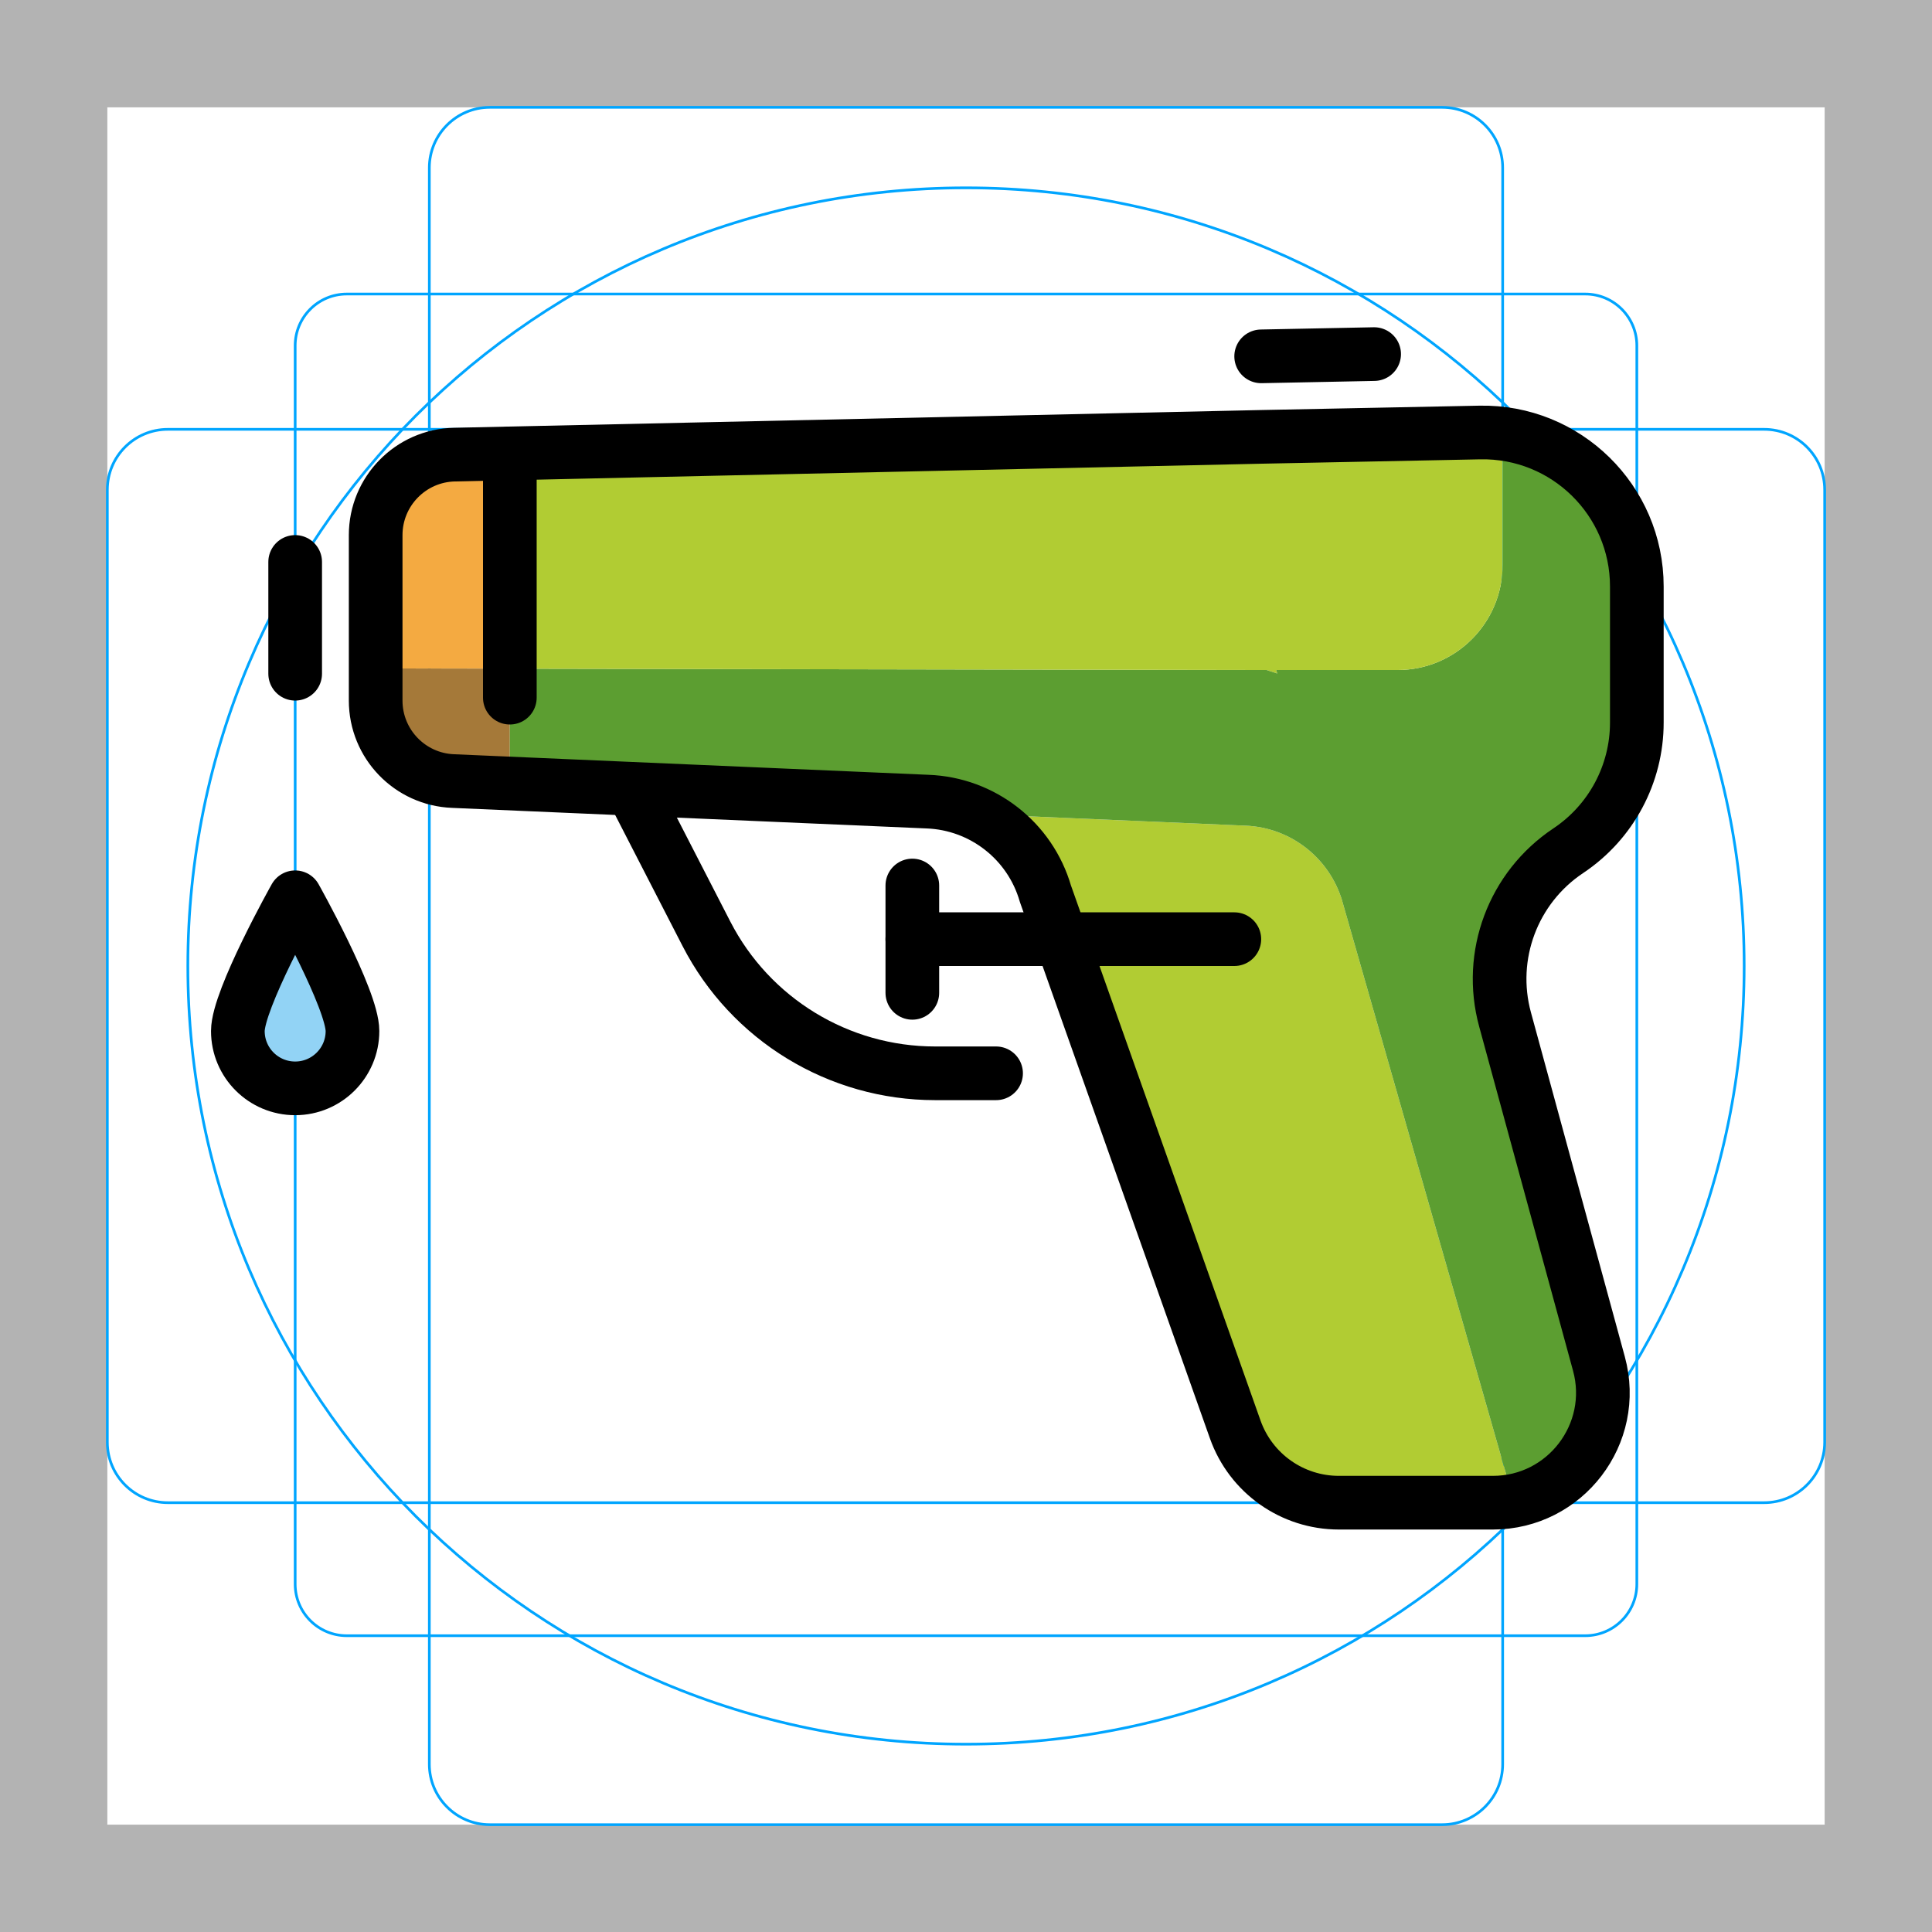
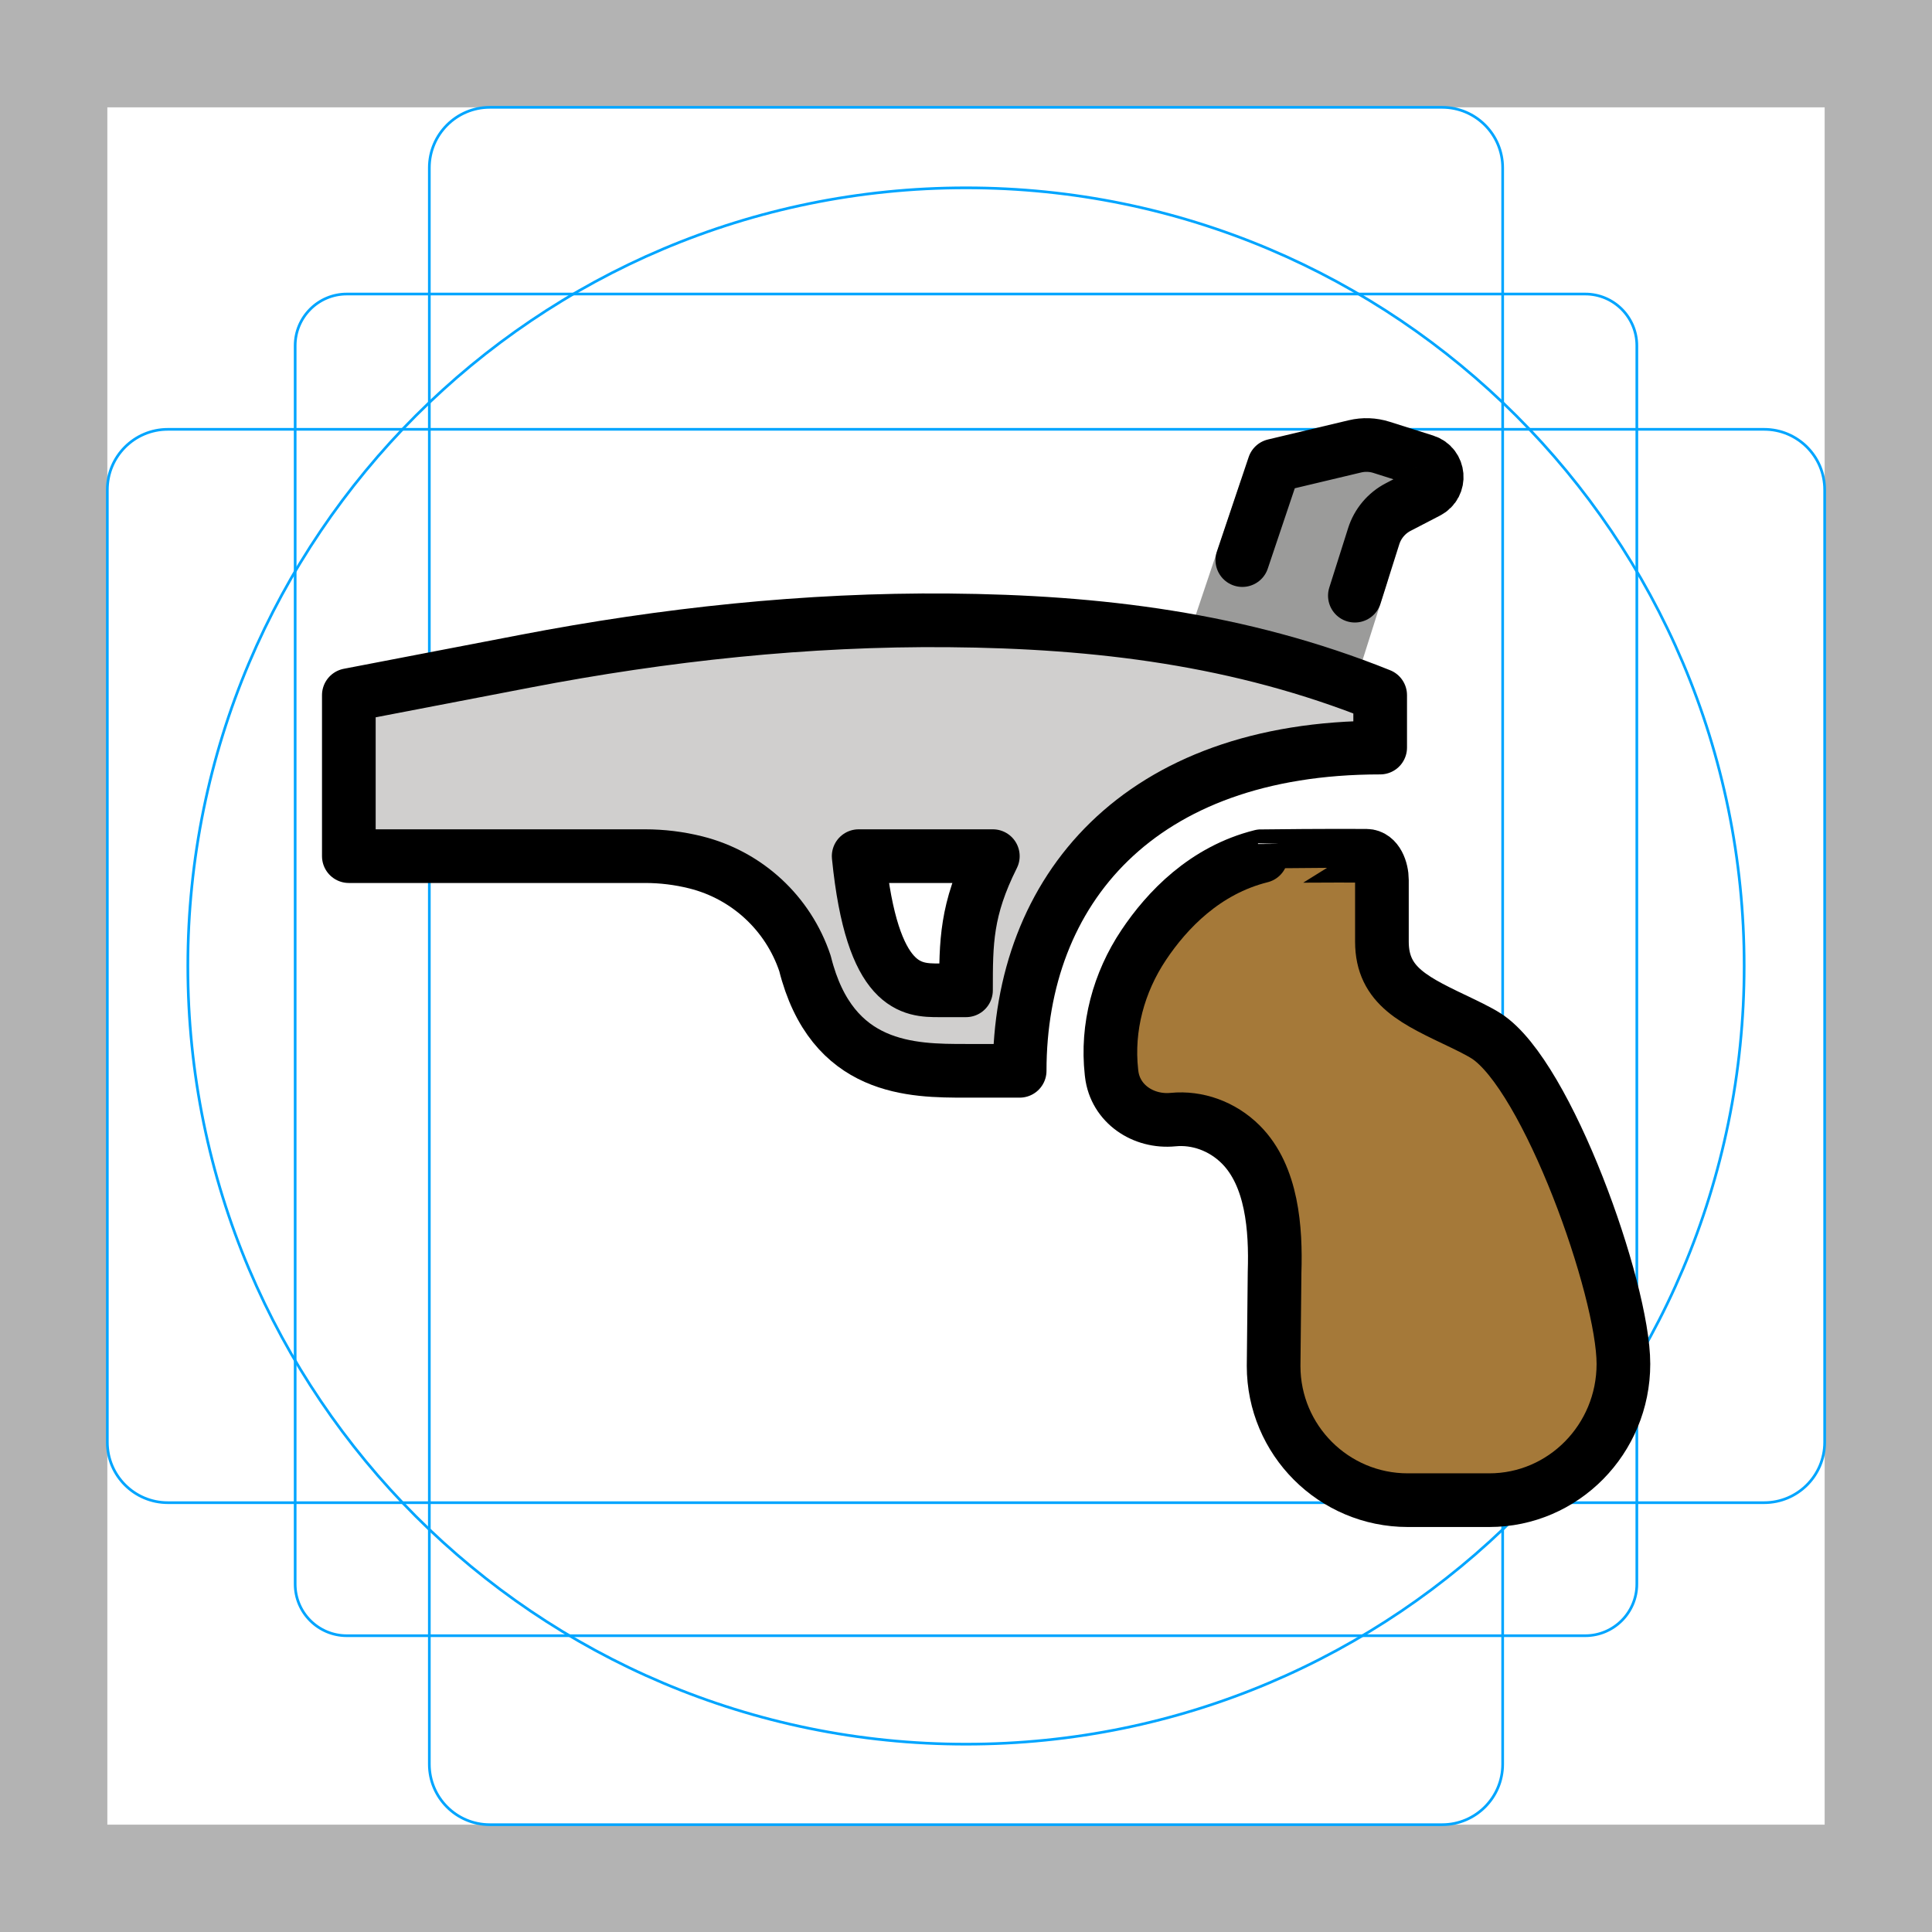
<svg xmlns="http://www.w3.org/2000/svg" id="emoji" viewBox="0 0 72 72">
  <g id="grid">
-     <path fill="#b3b3b3" d="M68,4v64H4V4h64M72,0H0v72h72V0h0Z" />
-     <rect x="11" y="10.958" rx="1.923" ry="1.923" width="50" height="50" fill="none" stroke="#00a5ff" stroke-miterlimit="10" stroke-width="0.1" />
-     <rect x="16" y="4" rx="2.254" ry="2.254" width="40" height="64" fill="none" stroke="#00a5ff" stroke-miterlimit="10" stroke-width="0.1" />
-     <rect x="16" y="4" rx="2.254" ry="2.254" width="40" height="64" transform="translate(72) rotate(90)" fill="none" stroke="#00a5ff" stroke-miterlimit="10" stroke-width="0.1" />
+     <path fill="#b3b3b3" d="M68,4V68H4V4H68m4-4H0V72H72V0Z" />
+     <path fill="none" stroke="#00a5ff" stroke-miterlimit="10" stroke-width="0.1" d="M12.923,10.958H59.077A1.923,1.923,0,0,1,61,12.881V59.035a1.923,1.923,0,0,1-1.923,1.923H12.923A1.923,1.923,0,0,1,11,59.035V12.881A1.923,1.923,0,0,1,12.923,10.958Z" />
+     <rect x="16" y="4" rx="2.254" width="40" height="64" fill="none" stroke="#00a5ff" stroke-miterlimit="10" stroke-width="0.1" />
+     <rect x="16" y="4" rx="2.254" width="40" height="64" transform="translate(72) rotate(90)" fill="none" stroke="#00a5ff" stroke-miterlimit="10" stroke-width="0.1" />
    <circle cx="36" cy="36" r="29" fill="none" stroke="#00a5ff" stroke-miterlimit="10" stroke-width="0.1" />
  </g>
  <g id="color">
-     <path fill="#92d3f5" d="M13.136,38.424c0-1.18-2.136-4.985-2.136-4.985,0,0-2.136,3.805-2.136,4.985s.957,2.136,2.136,2.136,2.136-.957,2.136-2.136Z" />
-     <polygon fill="#b1cc33" points="47.6 25.1 47.2 24.97 47.56 24.97 47.6 25.1" />
-     <path fill="#b1cc33" d="M56.41,55.92c-.25.06-.51.08-.78.08h-5.73c-1.74,0-3.29-1.09-3.87-2.73l-7.07-19.97c-.39-1.33-1.32-2.39-2.53-2.96l9.99.43c1.68.07,3.12,1.2,3.6,2.8,0,.01.01.03.01.04l6.38,22.31Z" />
-     <path fill="#f4aa41" d="M19,16.89v8.03l-5-.01v-4.97c0-1.63,1.31-2.97,2.94-3l2.06-.05Z" />
-     <path fill="#a57939" d="M19,24.92v4.28l-2.11-.09c-1.61-.06-2.89-1.39-2.89-3v-1.2l5,.01Z" />
-     <path fill="#5c9e31" d="M61,21.86v5.07c0,.79-.16,1.57-.47,2.28-.35.81-.89,1.53-1.58,2.1-.16.14-.33.27-.51.39-1.62,1.09-2.55,2.9-2.55,4.78,0,.5.06,1.01.2,1.51l3.5,12.83c.64,2.35-.89,4.67-3.18,5.1l-6.38-22.31c0-.01-.01-.03-.01-.04-.48-1.6-1.92-2.73-3.6-2.8l-9.99-.43c-.57-.28-1.21-.44-1.87-.47l-15.56-.67v-4.28l28.2.05.4.13-.04-.13h4.52c2.17,0,3.92-1.76,3.92-3.93v-4.87c2.82.35,5,2.76,5,5.69Z" />
-     <path fill="#b1cc33" d="M34.56,29.87c.66.03,1.3.19,1.87.47l-17.43-.75v-.39l15.56.67Z" />
-     <path fill="#b1cc33" d="M56,16.17v4.87c0,2.17-1.75,3.93-3.92,3.93h-4.88l-28.2-.05v-8.03l2.62-.06,20.08-.43,5.3-.12,4.21-.08,3.93-.08c.29-.01.58.01.86.05Z" />
-     <polygon fill="#b1cc33" points="21.62 16.83 19 16.89 19 16 21.62 16.83" />
+     <path fill="#A57939" stroke="none" d="M50.927,31.893c0.389,0.005,0.573,0.514,0.573,0.904v2.294c0,1.682,1.247,2.206,3,3.046 c0,0,0.595,0.28,0.899,0.478C57.659,40.084,60.5,48.026,60.5,50.83c0,2.804-2.239,5.077-5,5.077h-3.036 c-2.761,0-5-2.239-5-5l0.036-3.5c0.052-1.604-0.087-3.583-1.259-4.754c-0.69-0.69-1.628-1.017-2.522-0.929 c-1.113,0.11-2.159-0.59-2.29-1.701c-0.003-0.022-0.005-0.045-0.008-0.067 c-0.185-1.668,0.269-3.344,1.202-4.739c0.867-1.296,2.277-2.784,4.376-3.309 C47,31.906,49.853,31.881,50.927,31.893z" />
+     <path fill="#D0CFCE" stroke="none" d="M35.361,23.119c-5.3-0.046-10.588,0.523-15.793,1.524L13,25.907v6h11.039 c0.638,0,1.274,0.078,1.893,0.233c1.911,0.478,3.445,1.898,4.068,3.767v0c1,4,4,4,6,4h2 c0-6.726,4.435-12.046,13.435-12.046v-1.954v-0C46.216,23.808,40.915,23.168,35.361,23.119z M36,36.907h-1 c-1,0-2.5,0-3-5h5C36,33.907,36,35.114,36,36.907z" />
+     <path fill="#9B9B9A" stroke="none" d="M50.65,25.005l1.034-3.263c0.219-0.691,0.218-2.132,0.859-2.466l1.142-0.589 c0.717-0.375,1.211-0.937,0.442-1.18l-2.01-0.637c-0.47-0.149-0.971-0.166-1.451-0.051l-4.41,1.061 l-1.742,5.182" />
  </g>
+   <g id="hair" />
+   <g id="skin" />
+   <g id="skin-shadow" />
  <g id="line">
-     <path fill="none" stroke="#000" stroke-linecap="round" stroke-linejoin="round" stroke-width="2" d="M61,21.858v5.07c0,1.92-.959,3.712-2.557,4.777h0c-2.056,1.371-3.005,3.904-2.354,6.288l3.499,12.831c.711,2.607-1.252,5.177-3.954,5.177h-5.738c-1.736,0-3.283-1.093-3.863-2.73l-7.074-19.967c-.572-1.972-2.344-3.354-4.396-3.43l-17.673-.766c-1.613-.06-2.89-1.385-2.89-2.999v-6.166c0-1.634,1.307-2.968,2.941-3.001l30.059-.661,4.21-.084,3.934-.079c3.215-.064,5.856,2.525,5.856,5.74Z" />
-     <path fill="none" stroke="#000" stroke-linecap="round" stroke-linejoin="round" stroke-width="2" d="M23.584,29.466l2.742,5.333c1.642,3.193,4.931,5.2,8.522,5.2h2.273" />
-     <line x1="34" x2="46" y1="35" y2="35" fill="none" stroke="#000" stroke-linecap="round" stroke-linejoin="round" stroke-width="2" />
-     <line x1="34" x2="34" y1="33" y2="37" fill="none" stroke="#000" stroke-linecap="round" stroke-linejoin="round" stroke-width="2" />
-     <line x1="19" x2="19" y1="16.9" y2="26" fill="none" stroke="#000" stroke-linecap="round" stroke-linejoin="round" stroke-width="2" />
-     <line x1="47" x2="51.21" y1="13.28" y2="13.196" fill="none" stroke="#000" stroke-linecap="round" stroke-linejoin="round" stroke-width="2" />
-     <path fill="none" stroke="#000" stroke-linecap="round" stroke-linejoin="round" stroke-width="2" d="M13.136,38.424c0-1.18-2.136-4.985-2.136-4.985,0,0-2.136,3.805-2.136,4.985s.957,2.136,2.136,2.136,2.136-.957,2.136-2.136Z" />
-     <line x1="11" x2="11" y1="25.108" y2="20.942" fill="none" stroke="#000" stroke-linecap="round" stroke-linejoin="round" stroke-width="2" />
+     <path fill="none" stroke="#000000" stroke-linecap="round" stroke-linejoin="round" stroke-miterlimit="10" stroke-width="2" d="M50.492,22.199l0.702-2.217c0.149-0.469,0.478-0.861,0.915-1.087l1.099-0.57c0.489-0.254,0.428-0.973-0.098-1.139 l-1.626-0.515c-0.321-0.102-0.663-0.114-0.991-0.036l-3.011,0.717l-1.184,3.521" />
+     <path fill="none" stroke="#000000" stroke-linecap="round" stroke-linejoin="round" stroke-miterlimit="10" stroke-width="2" d="M30,35.906c1,4,4,4,6,4h2c0-6.726,4.435-12.046,13.435-12.046v-1.954l0,0c-5.219-2.098-10.52-2.739-16.075-2.787 c-5.3-0.046-10.588,0.523-15.793,1.524L13,25.906v6l0,0h11.039c0.638,0,1.274,0.078,1.893,0.233h0 C27.843,32.617,29.377,34.038,30,35.906L30,35.906z" />
+     <path fill="none" stroke="#000000" stroke-linecap="round" stroke-linejoin="round" stroke-miterlimit="10" stroke-width="2" d="M37,31.906c-1,2-1,3.208-1,5h-1c-1,0-2.5,0-3-5H37z" />
+     <path fill="none" stroke="#000000" stroke-linecap="round" stroke-linejoin="round" stroke-miterlimit="10" stroke-width="2" d="M50.927,31.893c0.389,0.005,0.573,0.514,0.573,0.904v2.294c0,1.682,1.247,2.206,3,3.046c0,0,0.595,0.28,0.899,0.478 C57.659,40.084,60.5,48.026,60.5,50.83c0,2.804-2.239,5.077-5,5.077h-3.036c-2.761,0-5-2.239-5-5l0.036-3.5 c0.052-1.604-0.087-3.583-1.259-4.754c-0.69-0.69-1.628-1.017-2.522-0.929c-1.113,0.11-2.159-0.59-2.29-1.701 c-0.003-0.022-0.005-0.045-0.008-0.067c-0.185-1.668,0.269-3.344,1.202-4.739 c0.867-1.296,2.277-2.784,4.376-3.309C47,31.906,49.853,31.881,50.927,31.893z" />
  </g>
</svg>
